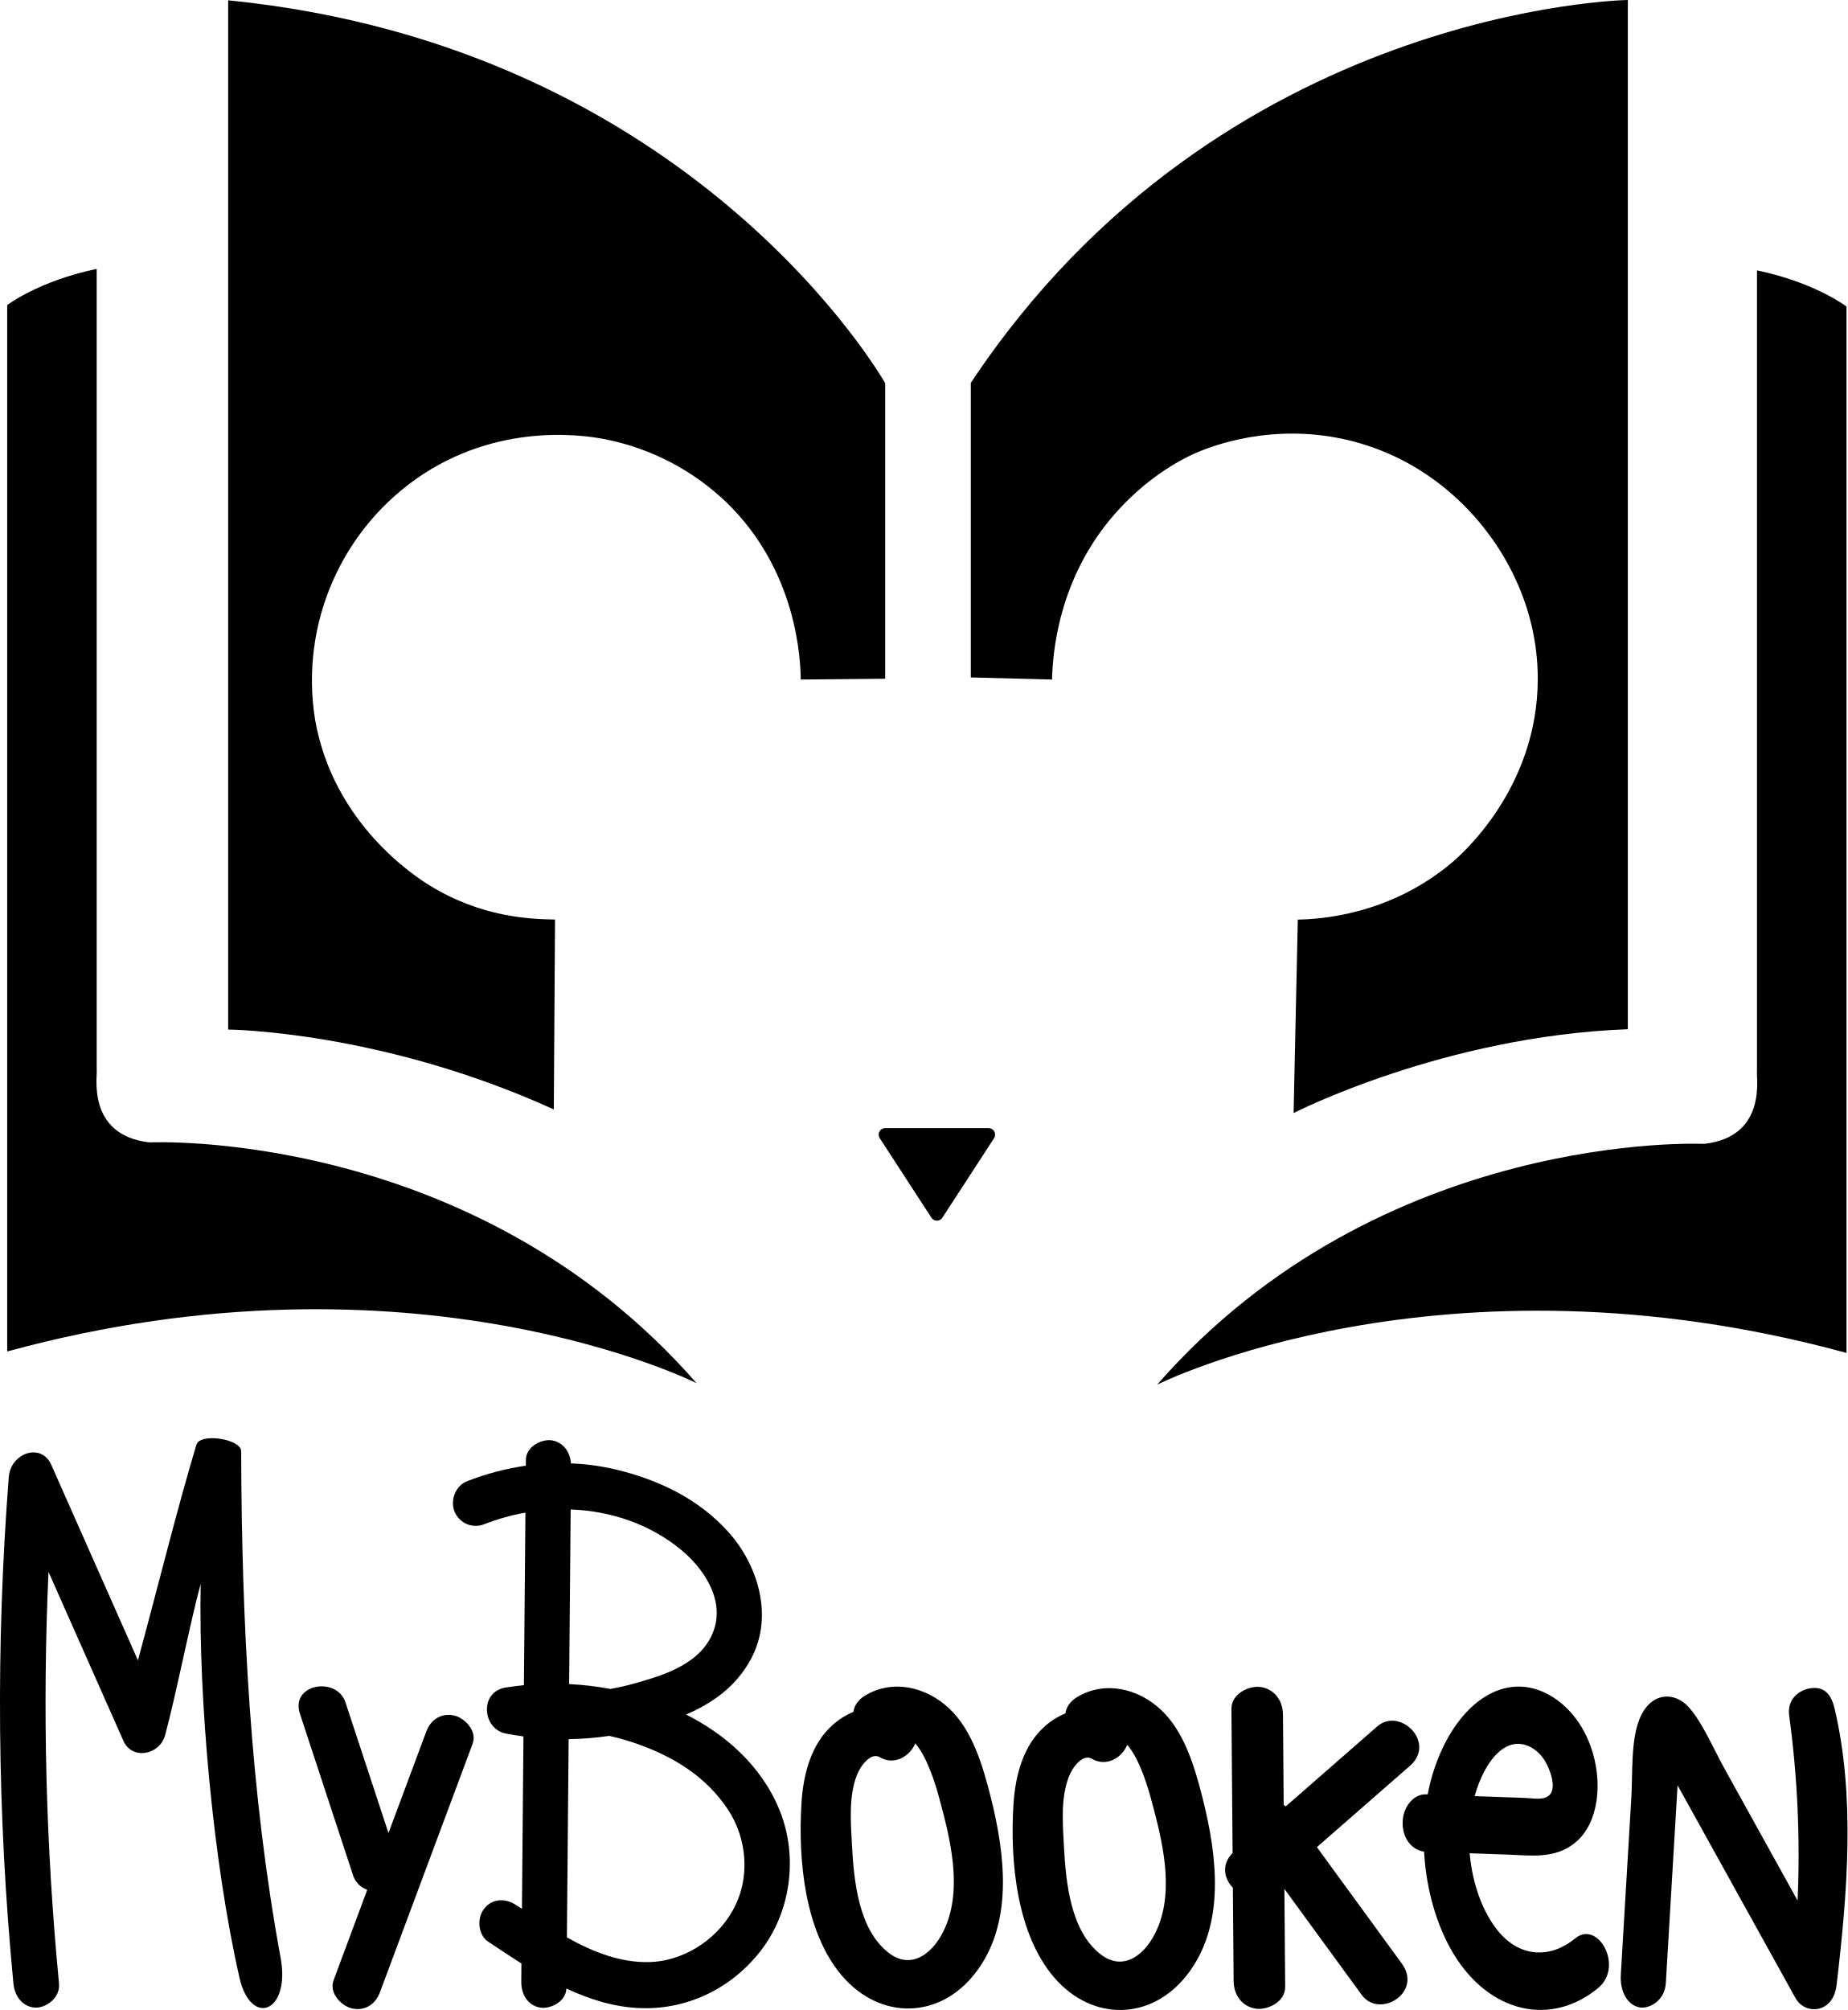
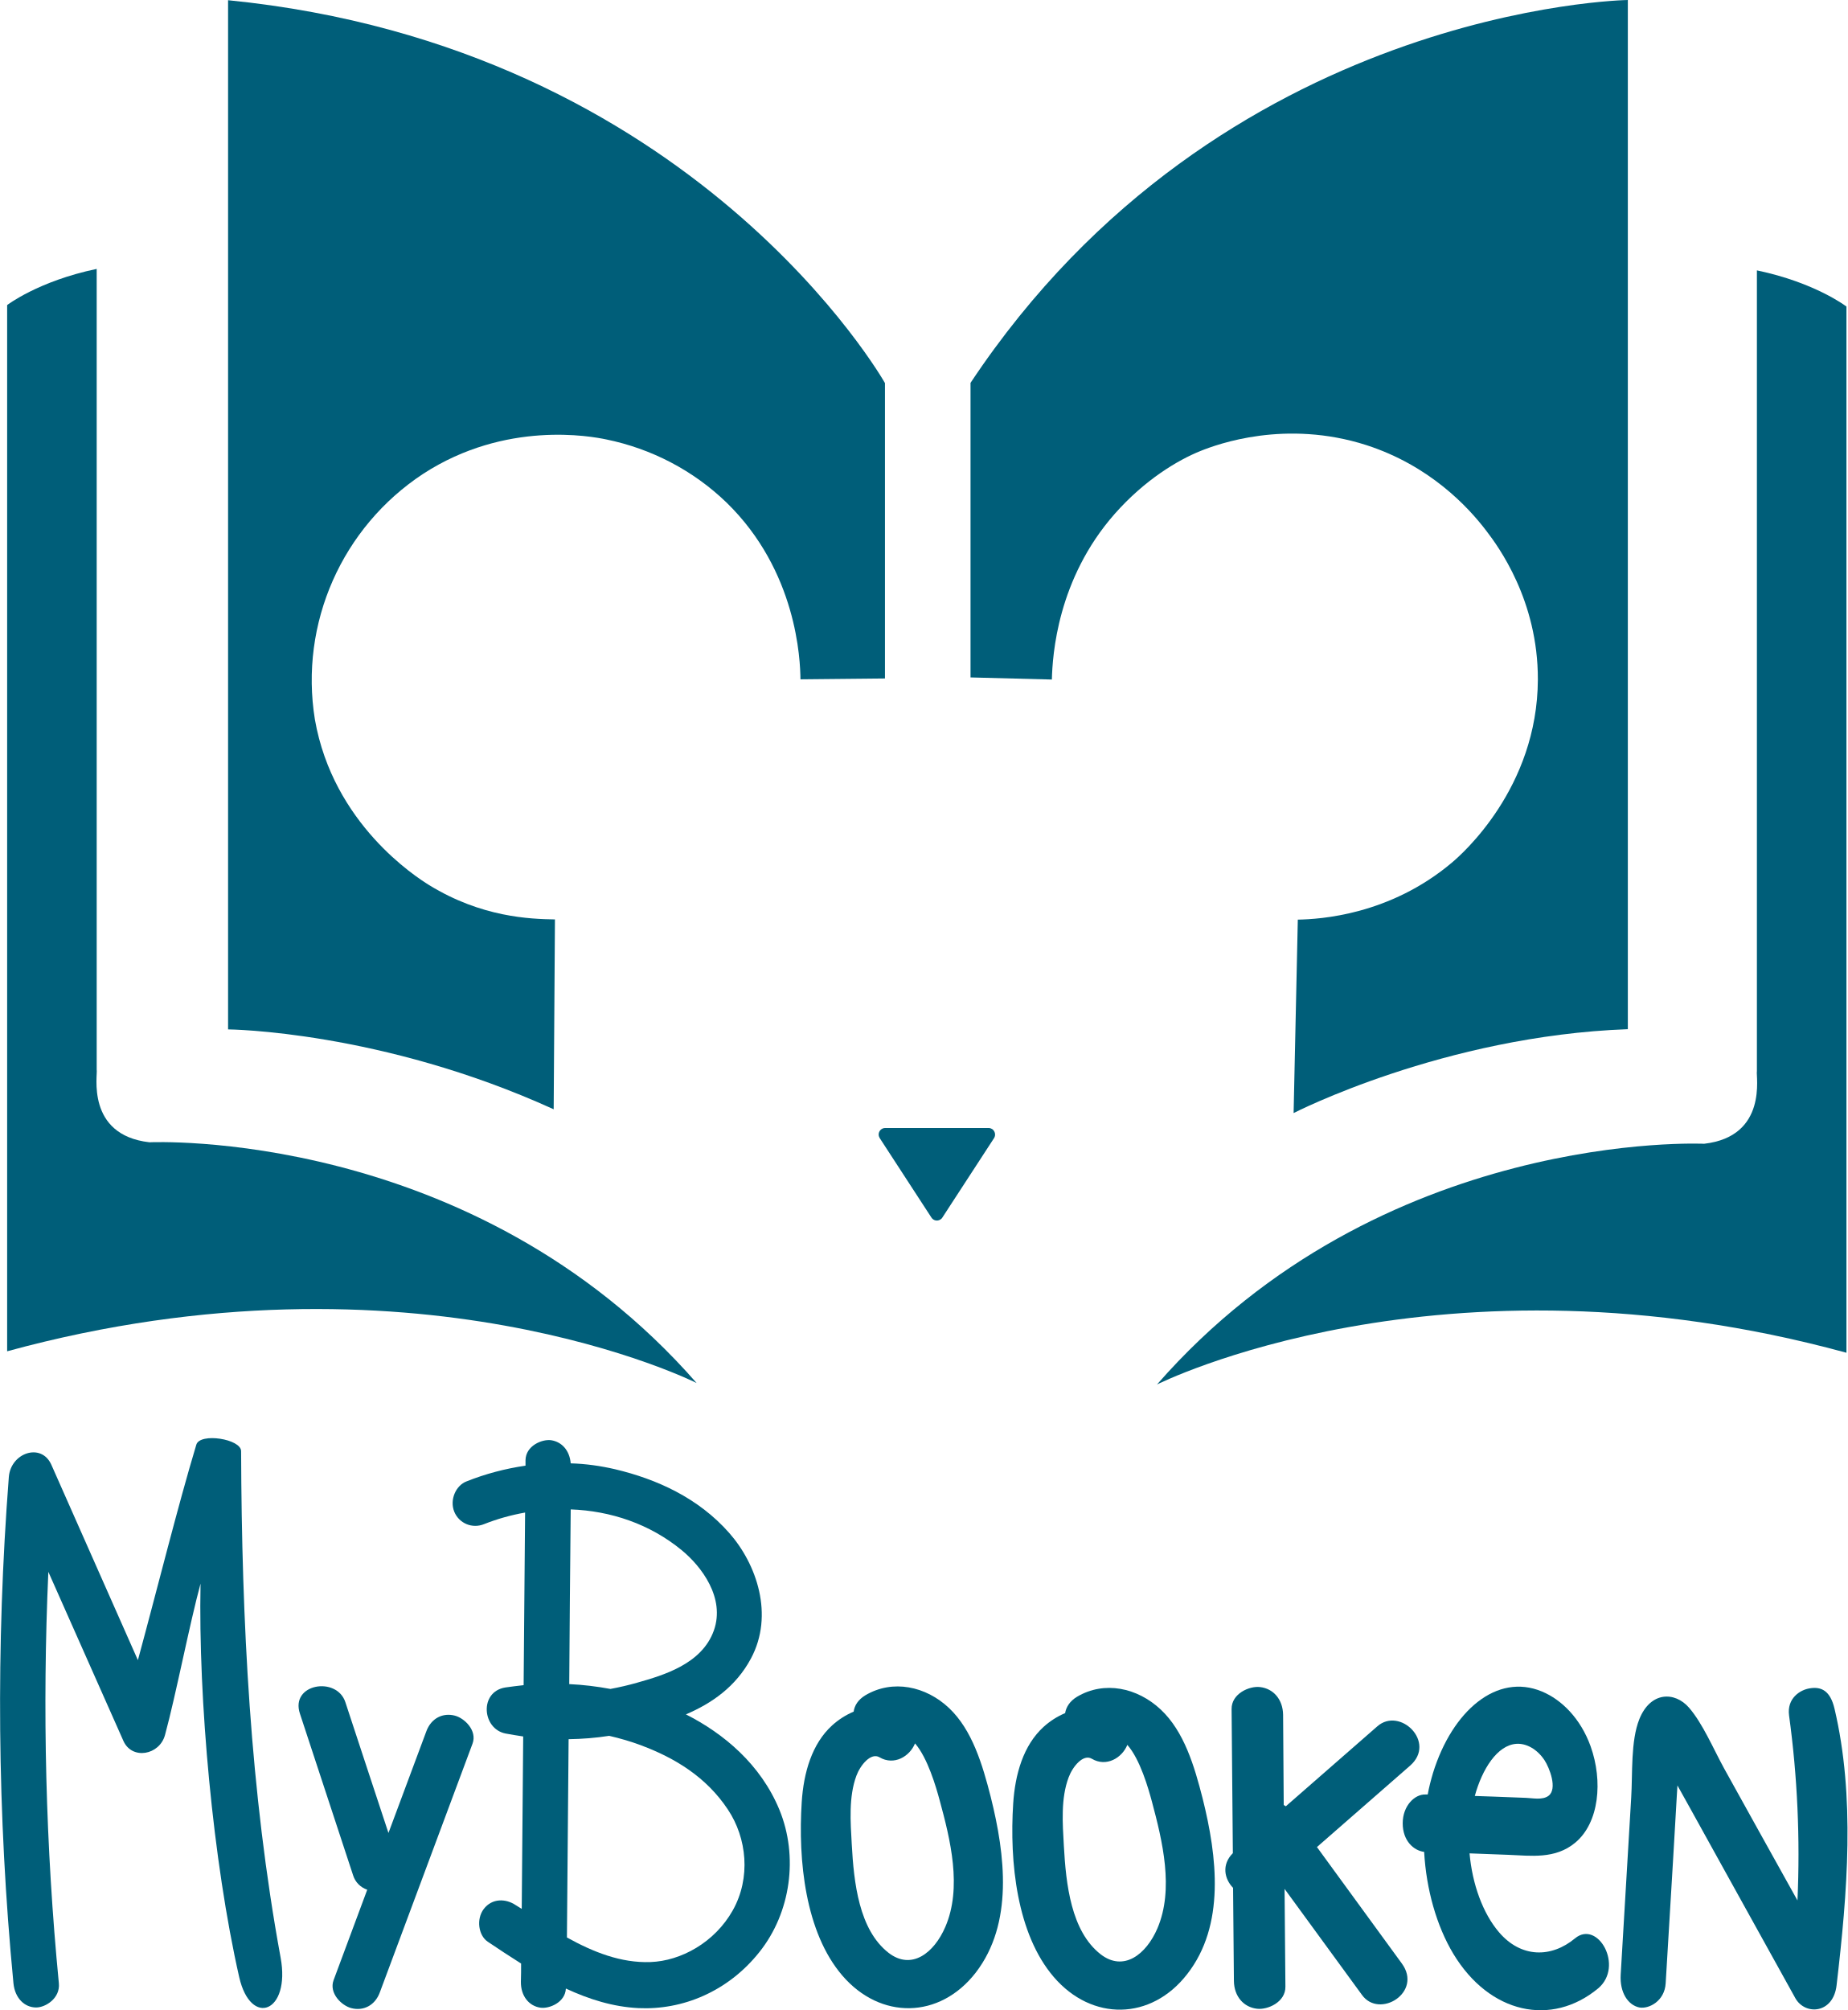
- <svg xmlns="http://www.w3.org/2000/svg" id="Layer_1" data-name="Layer 1" viewBox="0 0 878.87 955.96">
-   <path d="M363.16,463.34c-11.94-.22-34.94-1-59.79-16.31-6.34-3.91-45.74-29.1-54.36-78.82a117.35,117.35,0,0,1,51.64-116.86c39.17-25.39,79.79-17.78,87-16.31a115.75,115.75,0,0,1,57.07,29.9c33.71,32.66,35.22,75.12,35.33,84.25l40.16-.38V208.24s-90.29-160-312.54-182.09v489.5s72.78.59,154.91,38Z" transform="translate(-99.13 -26)" />
-   <path d="M670.27,240.48c-10.67,4.27-26.43,13.59-40.77,29.89-27.31,31.05-29.63,67.2-29.9,78.82l-38.65-1V208.09C679.93,28.94,873.5,26,873.5,26V515.5c-87.58,3.25-159,39.87-159,39.87l2-92c10.36-.19,43.66-2.09,73.38-27.18,4.54-3.84,40.59-35.32,40.77-87,.12-37.67-18.91-63.39-24.46-70.66-8.83-11.57-27.08-31.07-57.08-40.77C710.72,225.36,678.48,237.18,670.27,240.48Z" transform="translate(-99.13 -26)" />
-   <path d="M547.43,605.13,572,567.32a3.09,3.09,0,0,0-2.59-4.78h-49.2a3.09,3.09,0,0,0-2.59,4.78l24.59,37.81A3.1,3.1,0,0,0,547.43,605.13Z" transform="translate(-99.13 -26)" />
-   <path d="M102.55,171.1s14.8-11.4,42.58-17.21V534.8c.6,1.92-5.39,31,25.06,34.53,0,0,153.71-7.4,260.31,114.52,0,0-134.68-67.86-327.95-15.09Z" transform="translate(-99.13 -26)" />
-   <path d="M977.52,171.8s-14.8-11.4-42.58-17.21V535.5c-.61,1.92,5.39,31-25.07,34.53,0,0-153.7-7.4-260.3,114.53,0,0,134.68-67.87,327.95-15.1Z" transform="translate(-99.13 -26)" />
-   <path d="M232.62,957.11c-14.53-78.87-18.51-160-18.77-240.9,0-5.83-19.53-8.93-21.3-3.06-8.8,29.15-18.53,68.34-27.8,102.51l-41.23-93c-4.74-10.69-19.31-5.66-20.21,5.81a1389.71,1389.71,0,0,0,2.2,240.85c.68,7.08,5.31,11.51,10.84,11.51,4.48,0,11.53-4.39,10.85-11.51a1389.82,1389.82,0,0,1-5-195.73L157.86,854c4.06,9.16,17.23,6.77,19.82-2.75,5.17-19.09,11.73-52.86,16.91-72-1.08,54.87,5.92,132.21,18.43,187.25C218.44,990.37,237.42,983.18,232.62,957.11Z" transform="translate(-99.13 -26)" />
-   <path d="M315.54,842c-5.7-1.51-11.28,1.24-13.61,7.5q-9,24.15-18,48.3-10.25-31.08-20.47-62.18c-4.1-12.45-26.36-8.85-21.64,5.48L267.12,918a10.69,10.69,0,0,0,6.71,6.79q-8,21.48-16,43c-2.32,6.21,3.79,12.12,8.38,13.33,5.7,1.51,11.29-1.24,13.62-7.5l44.13-118.29C326.24,849.11,320.13,843.2,315.54,842Z" transform="translate(-99.13 -26)" />
-   <path d="M469.93,886.8c-8.86-21.61-26.47-36.31-44.45-45.37,12.22-5.22,23.74-13.07,30.91-26.45,11.16-20.83,2.71-45.07-10.26-59.8-14.7-16.68-34.54-25.63-54.28-30.33A110.89,110.89,0,0,0,370.73,722c-.46-6-4.12-10.25-9.29-11-4.33-.59-12.1,2.62-12.16,9.47,0,.87,0,1.74,0,2.61a127,127,0,0,0-28.12,7.45c-5,1.94-8.12,8.7-5.78,14.43a10.86,10.86,0,0,0,14.2,5.92,104.37,104.37,0,0,1,19.5-5.47l-.72,82.06c-2.92.3-5.83.66-8.73,1.13-12.5,2-11.15,19.67.1,21.87,2.79.54,5.6,1,8.41,1.38l-.72,82L344.55,932c-4.62-3.11-11.18-3.42-15.21,1.92-3.62,4.79-2.54,12.48,1.93,15.48,5.22,3.51,10.51,7,15.9,10.44,0,2.88-.05,5.76-.07,8.63-.06,6.82,3.76,11.64,9.34,12.4,4.25.57,11.8-2.52,12.13-9.12,11,5.14,22.44,8.72,34.45,9.29,20.81,1,42.48-7.68,57.57-26.7C475.37,935.66,479,909.05,469.93,886.8ZM370.6,743.9c19,.71,37.65,6.87,52.75,19.37,9.36,7.74,20.8,22.69,15.3,38.17-5.67,16-24.13,21.3-36.35,24.83a121.44,121.44,0,0,1-12.84,3,140.16,140.16,0,0,0-19.59-2.31Q370.23,785.41,370.6,743.9Zm77.1,190.7c-8.57,15.29-24.68,24.07-39.24,24.56-13.88.47-27.13-4.71-39.66-11.73l.84-94.29a144.15,144.15,0,0,0,19.3-1.56,116,116,0,0,1,15.37,4.56C420,862,435.07,871,445.42,886.63,454.4,900.23,456.4,919.08,447.7,934.6Z" transform="translate(-99.13 -26)" />
-   <path d="M570.4,880.63c-3.86-15.34-8.8-31.84-19.85-42.18s-26.85-13.82-39.8-6.09c-3.54,2.12-5.25,4.93-5.64,7.82a34.54,34.54,0,0,0-10.23,6.52c-9.7,8.84-13.56,22.58-14.46,36.48-1.81,27.8,1.7,62,19.26,82.51,18.06,21.08,46.32,20.83,63.46-1.36C581.22,940.93,577.42,908.49,570.4,880.63ZM548.85,942.5c-5.29,12.33-16,20.8-27,12.26-14.14-11-16.5-33.39-17.46-51.59-.57-10.66-1.53-22.6,2.25-32.64,1.92-5.08,6.92-11.25,11-8.8,6.87,4.11,14.39-.43,16.89-6.58,6,6.92,10,20.73,11.67,27C551.24,900.89,556.89,923.77,548.85,942.5Z" transform="translate(-99.13 -26)" />
-   <path d="M766,959.91,725.58,904.5l44.27-38.67c12.66-11.07-4.8-28.15-15.58-18.73l-43.48,38a10.43,10.43,0,0,0-1-.64q-.16-21.47-.35-42.92c-.06-7.38-4.7-12.53-11-13.24-5-.56-13.58,3.07-13.52,10.49q.27,34.25.56,68.5c-5.48,5.52-4,12.28.13,16.52l.36,44.33c.06,7.39,4.71,12.54,11,13.24,5,.56,13.59-3.07,13.53-10.49l-.38-46.51,36.76,50.37C755.38,986.38,776,973.6,766,959.91Z" transform="translate(-99.13 -26)" />
-   <path d="M848.47,947.89c-11.31,9.36-25.74,9.4-36.22-2.93-7.68-9-12.7-22.93-14-37.55l18.45.66c10.57.38,22.19,2.21,31.84-5.77,11.41-9.45,13.18-29.34,7.27-45.75-4.78-13.27-13.75-22.2-23.21-26.13-21.42-8.89-42.6,9.14-51.78,38.77a93.39,93.39,0,0,0-2.53,10.21l-1.08,0c-5-.18-10.84,5.33-10.84,13.65s5.33,13,10.19,13.59c1,17.8,5.93,35.19,13.94,48.47,17.21,28.52,46.65,34.8,68.89,16.38C871.79,961.21,859.21,939,848.47,947.89Zm-27.91-92.5c4.73-.3,9.84,2.45,13.27,7.73,2.5,3.85,6.32,13.66,1.95,17-2.9,2.21-7.69,1.06-10.74,1l-15.59-.56-8.83-.32C804.24,867.38,811.41,856,820.56,855.39Z" transform="translate(-99.13 -26)" />
-   <path d="M971.86,838.6c-2-8.38-6.16-10.48-11.72-9.62-4.67.72-11,4.75-9.89,12.93a492.06,492.06,0,0,1,4,88q-8.84-15.92-17.65-31.84l-17.17-31c-5.24-9.46-10.21-21.38-16.74-28.9-6.79-7.81-18.31-7.7-23.62,5.36-4.22,10.39-3.23,26.05-3.91,37.38l-5,84.25c-.5,8.45,3.45,14.53,8.88,15.56,4.45.84,12-3,12.53-11.52q1.78-30,3.56-60l1.74-29.16c.1-1.65.19-3.3.29-4.94l5.88,10.6q8.25,14.9,16.51,29.79l33.68,60.77c4.57,8.25,18,7.45,19.56-6.13C978,926,981.7,880.46,971.86,838.6Z" transform="translate(-99.13 -26)" />
-   <path d="M671.25,881.35c-3.86-15.34-8.8-31.84-19.86-42.18s-26.85-13.82-39.79-6.09c-3.54,2.11-5.25,4.93-5.65,7.82a34.62,34.62,0,0,0-10.22,6.52c-9.7,8.83-13.56,22.58-14.47,36.48-1.8,27.8,1.71,62,19.27,82.51,18.06,21.07,46.31,20.83,63.46-1.37C682.06,941.65,678.27,909.21,671.25,881.35ZM649.7,943.22c-5.29,12.33-16,20.8-27,12.26-14.14-11-16.51-33.39-17.47-51.59-.56-10.66-1.53-22.6,2.26-32.64,1.92-5.09,6.92-11.25,11-8.8,6.87,4.1,14.39-.43,16.88-6.59,6.06,6.93,10,20.74,11.67,27C652.09,901.61,657.74,924.49,649.7,943.22Z" transform="translate(-99.13 -26)" />
+ <svg xmlns="http://www.w3.org/2000/svg" version="1.1" id="Layer_1" x="0px" y="0px" viewBox="0 0 878.9 956" style="enable-background:new 0 0 878.9 956;" xml:space="preserve">
+   <style type="text/css">
+ 	.st0{fill:#005E79;}
+ </style>
+   <path class="st0" d="M264,437.3c-11.9-0.2-34.9-1-59.8-16.3c-6.3-3.9-45.7-29.1-54.4-78.8c-7.4-45.7,12.9-91.5,51.6-116.9  c39.2-25.4,79.8-17.8,87-16.3c21.5,4.4,41.3,14.7,57.1,29.9c33.7,32.7,35.2,75.1,35.3,84.2l40.2-0.4V182.2c0,0-90.3-160-312.5-182.1  v489.5c0,0,72.8,0.6,154.9,38L264,437.3z" />
+   <path class="st0" d="M571.1,214.5c-10.7,4.3-26.4,13.6-40.8,29.9c-27.3,31-29.6,67.2-29.9,78.8l-38.7-1V182.1  C580.8,2.9,774.4,0,774.4,0v489.5c-87.6,3.2-159,39.9-159,39.9l2-92c10.4-0.2,43.7-2.1,73.4-27.2c4.5-3.8,40.6-35.3,40.8-87  c0.1-37.7-18.9-63.4-24.5-70.7c-8.8-11.6-27.1-31.1-57.1-40.8C611.6,199.4,579.3,211.2,571.1,214.5z" />
+   <path class="st0" d="M448.3,579.1l24.6-37.8c0.9-1.4,0.5-3.3-0.9-4.3c-0.5-0.3-1.1-0.5-1.7-0.5h-49.2c-1.7,0-3.1,1.4-3.1,3.1  c0,0.6,0.2,1.2,0.5,1.7l24.6,37.8c0.9,1.4,2.8,1.9,4.3,0.9C447.7,579.8,448.1,579.5,448.3,579.1z" />
+   <path class="st0" d="M3.4,145.1c0,0,14.8-11.4,42.6-17.2v380.9c0.6,1.9-5.4,31,25.1,34.5c0,0,153.7-7.4,260.3,114.5  c0,0-134.7-67.9-328-15.1L3.4,145.1z" />
+   <path class="st0" d="M878.4,145.8c0,0-14.8-11.4-42.6-17.2v380.9c-0.6,1.9,5.4,31-25.1,34.5c0,0-153.7-7.4-260.3,114.5  c0,0,134.7-67.9,328-15.1V145.8z" />
+   <path class="st0" d="M133.5,931.1c-14.5-78.9-18.5-160-18.8-240.9c0-5.8-19.5-8.9-21.3-3.1c-8.8,29.2-18.5,68.3-27.8,102.5l-41.2-93  C19.6,686,5.1,691,4.2,702.5c-6.2,80.2-5.5,160.8,2.2,240.8c0.7,7.1,5.3,11.5,10.8,11.5c4.5,0,11.5-4.4,10.8-11.5  c-6.3-65-7.9-130.5-5-195.7L58.7,828c4.1,9.2,17.2,6.8,19.8-2.8c5.2-19.1,11.7-52.9,16.9-72c-1.1,54.9,5.9,132.2,18.4,187.2  C119.3,964.4,138.3,957.2,133.5,931.1z" />
+   <path class="st0" d="M216.4,816c-5.7-1.5-11.3,1.2-13.6,7.5c-6,16.1-12,32.2-18,48.3c-6.8-20.7-13.7-41.4-20.5-62.2  c-4.1-12.5-26.4-8.8-21.6,5.5L168,892c1,3.2,3.5,5.7,6.7,6.8c-5.3,14.3-10.7,28.7-16,43c-2.3,6.2,3.8,12.1,8.4,13.3  c5.7,1.5,11.3-1.2,13.6-7.5l44.1-118.3C227.1,823.1,221,817.2,216.4,816z" />
+   <path class="st0" d="M370.8,860.8c-8.9-21.6-26.5-36.3-44.5-45.4c12.2-5.2,23.7-13.1,30.9-26.5c11.2-20.8,2.7-45.1-10.3-59.8  c-14.7-16.7-34.5-25.6-54.3-30.3c-6.9-1.6-14-2.6-21.1-2.8c-0.5-6-4.1-10.2-9.3-11c-4.3-0.6-12.1,2.6-12.2,9.5c0,0.9,0,1.7,0,2.6  c-9.6,1.4-19.1,3.9-28.1,7.5c-5,1.9-8.1,8.7-5.8,14.4c2.3,5.6,8.6,8.2,14.2,5.9c0,0,0,0,0,0c6.3-2.5,12.8-4.3,19.5-5.5l-0.7,82.1  c-2.9,0.3-5.8,0.7-8.7,1.1c-12.5,2-11.1,19.7,0.1,21.9c2.8,0.5,5.6,1,8.4,1.4l-0.7,82l-2.9-1.8c-4.6-3.1-11.2-3.4-15.2,1.9  c-3.6,4.8-2.5,12.5,1.9,15.5c5.2,3.5,10.5,7,15.9,10.4c0,2.9,0,5.8-0.1,8.6c-0.1,6.8,3.8,11.6,9.3,12.4c4.2,0.6,11.8-2.5,12.1-9.1  c11,5.1,22.4,8.7,34.5,9.3c20.8,1,42.5-7.7,57.6-26.7C376.2,909.7,379.9,883,370.8,860.8z M271.5,717.9c19,0.7,37.6,6.9,52.8,19.4  c9.4,7.7,20.8,22.7,15.3,38.2c-5.7,16-24.1,21.3-36.4,24.8c-4.2,1.2-8.5,2.2-12.8,3c-6.5-1.2-13-2-19.6-2.3  C271,773.3,271.2,745.6,271.5,717.9z M348.6,908.6c-8.6,15.3-24.7,24.1-39.2,24.6c-13.9,0.5-27.1-4.7-39.7-11.7l0.8-94.3  c6.5-0.1,12.9-0.6,19.3-1.6c5.2,1.2,10.4,2.7,15.4,4.6c15.7,5.9,30.8,14.9,41.1,30.5C355.3,874.2,357.3,893.1,348.6,908.6  L348.6,908.6z" />
+   <path class="st0" d="M471.3,854.6c-3.9-15.3-8.8-31.8-19.8-42.2s-26.8-13.8-39.8-6.1c-3.5,2.1-5.2,4.9-5.6,7.8  c-3.8,1.6-7.2,3.8-10.2,6.5c-9.7,8.8-13.6,22.6-14.5,36.5c-1.8,27.8,1.7,62,19.3,82.5c18.1,21.1,46.3,20.8,63.5-1.4  C482.1,914.9,478.3,882.5,471.3,854.6z M449.7,916.5c-5.3,12.3-16,20.8-27,12.3c-14.1-11-16.5-33.4-17.5-51.6  c-0.6-10.7-1.5-22.6,2.2-32.6c1.9-5.1,6.9-11.2,11-8.8c6.9,4.1,14.4-0.4,16.9-6.6c6,6.9,10,20.7,11.7,27  C452.1,874.9,457.8,897.8,449.7,916.5z" />
+   <path class="st0" d="M666.9,933.9l-40.4-55.4l44.3-38.7c12.7-11.1-4.8-28.2-15.6-18.7l-43.5,38c-0.3-0.2-0.7-0.4-1-0.6  c-0.1-14.3-0.2-28.6-0.3-42.9c-0.1-7.4-4.7-12.5-11-13.2c-5-0.6-13.6,3.1-13.5,10.5c0.2,22.8,0.4,45.7,0.6,68.5  c-5.5,5.5-4,12.3,0.1,16.5l0.4,44.3c0.1,7.4,4.7,12.5,11,13.2c5,0.6,13.6-3.1,13.5-10.5l-0.4-46.5l36.8,50.4  C656.2,960.4,676.9,947.6,666.9,933.9z" />
+   <path class="st0" d="M749.3,921.9c-11.3,9.4-25.7,9.4-36.2-2.9c-7.7-9-12.7-22.9-14-37.5l18.5,0.7c10.6,0.4,22.2,2.2,31.8-5.8  c11.4-9.5,13.2-29.3,7.3-45.8c-4.8-13.3-13.8-22.2-23.2-26.1c-21.4-8.9-42.6,9.1-51.8,38.8c-1,3.4-1.9,6.8-2.5,10.2h-1.1  c-5-0.2-10.8,5.3-10.8,13.7s5.3,13,10.2,13.6c1,17.8,5.9,35.2,13.9,48.5c17.2,28.5,46.7,34.8,68.9,16.4  C772.7,935.2,760.1,913,749.3,921.9z M721.4,829.4c4.7-0.3,9.8,2.5,13.3,7.7c2.5,3.8,6.3,13.7,2,17c-2.9,2.2-7.7,1.1-10.7,1  l-15.6-0.6l-8.8-0.3C705.1,841.4,712.3,830,721.4,829.4z" />
+   <path class="st0" d="M872.7,812.6c-2-8.4-6.2-10.5-11.7-9.6c-4.7,0.7-11,4.8-9.9,12.9c4,29.2,5.3,58.6,4,88  c-5.9-10.6-11.8-21.2-17.7-31.8l-17.2-31c-5.2-9.5-10.2-21.4-16.7-28.9c-6.8-7.8-18.3-7.7-23.6,5.4c-4.2,10.4-3.2,26-3.9,37.4  l-5,84.2c-0.5,8.5,3.5,14.5,8.9,15.6c4.5,0.8,12-3,12.5-11.5c1.2-20,2.4-40,3.6-60l1.7-29.2c0.1-1.7,0.2-3.3,0.3-4.9l5.9,10.6  c5.5,9.9,11,19.9,16.5,29.8l33.7,60.8c4.6,8.2,18,7.5,19.6-6.1C878.9,900,882.6,854.5,872.7,812.6z" />
+   <path class="st0" d="M572.1,855.3c-3.9-15.3-8.8-31.8-19.9-42.2s-26.8-13.8-39.8-6.1c-3.5,2.1-5.2,4.9-5.7,7.8  c-3.8,1.6-7.2,3.8-10.2,6.5c-9.7,8.8-13.6,22.6-14.5,36.5c-1.8,27.8,1.7,62,19.3,82.5c18.1,21.1,46.3,20.8,63.5-1.4  C582.9,915.7,579.1,883.2,572.1,855.3z M550.6,917.2c-5.3,12.3-16,20.8-27,12.3c-14.1-11-16.5-33.4-17.5-51.6  c-0.6-10.7-1.5-22.6,2.3-32.6c1.9-5.1,6.9-11.2,11-8.8c6.9,4.1,14.4-0.4,16.9-6.6c6.1,6.9,10,20.7,11.7,27  C553,875.6,558.6,898.5,550.6,917.2z" />
</svg>
